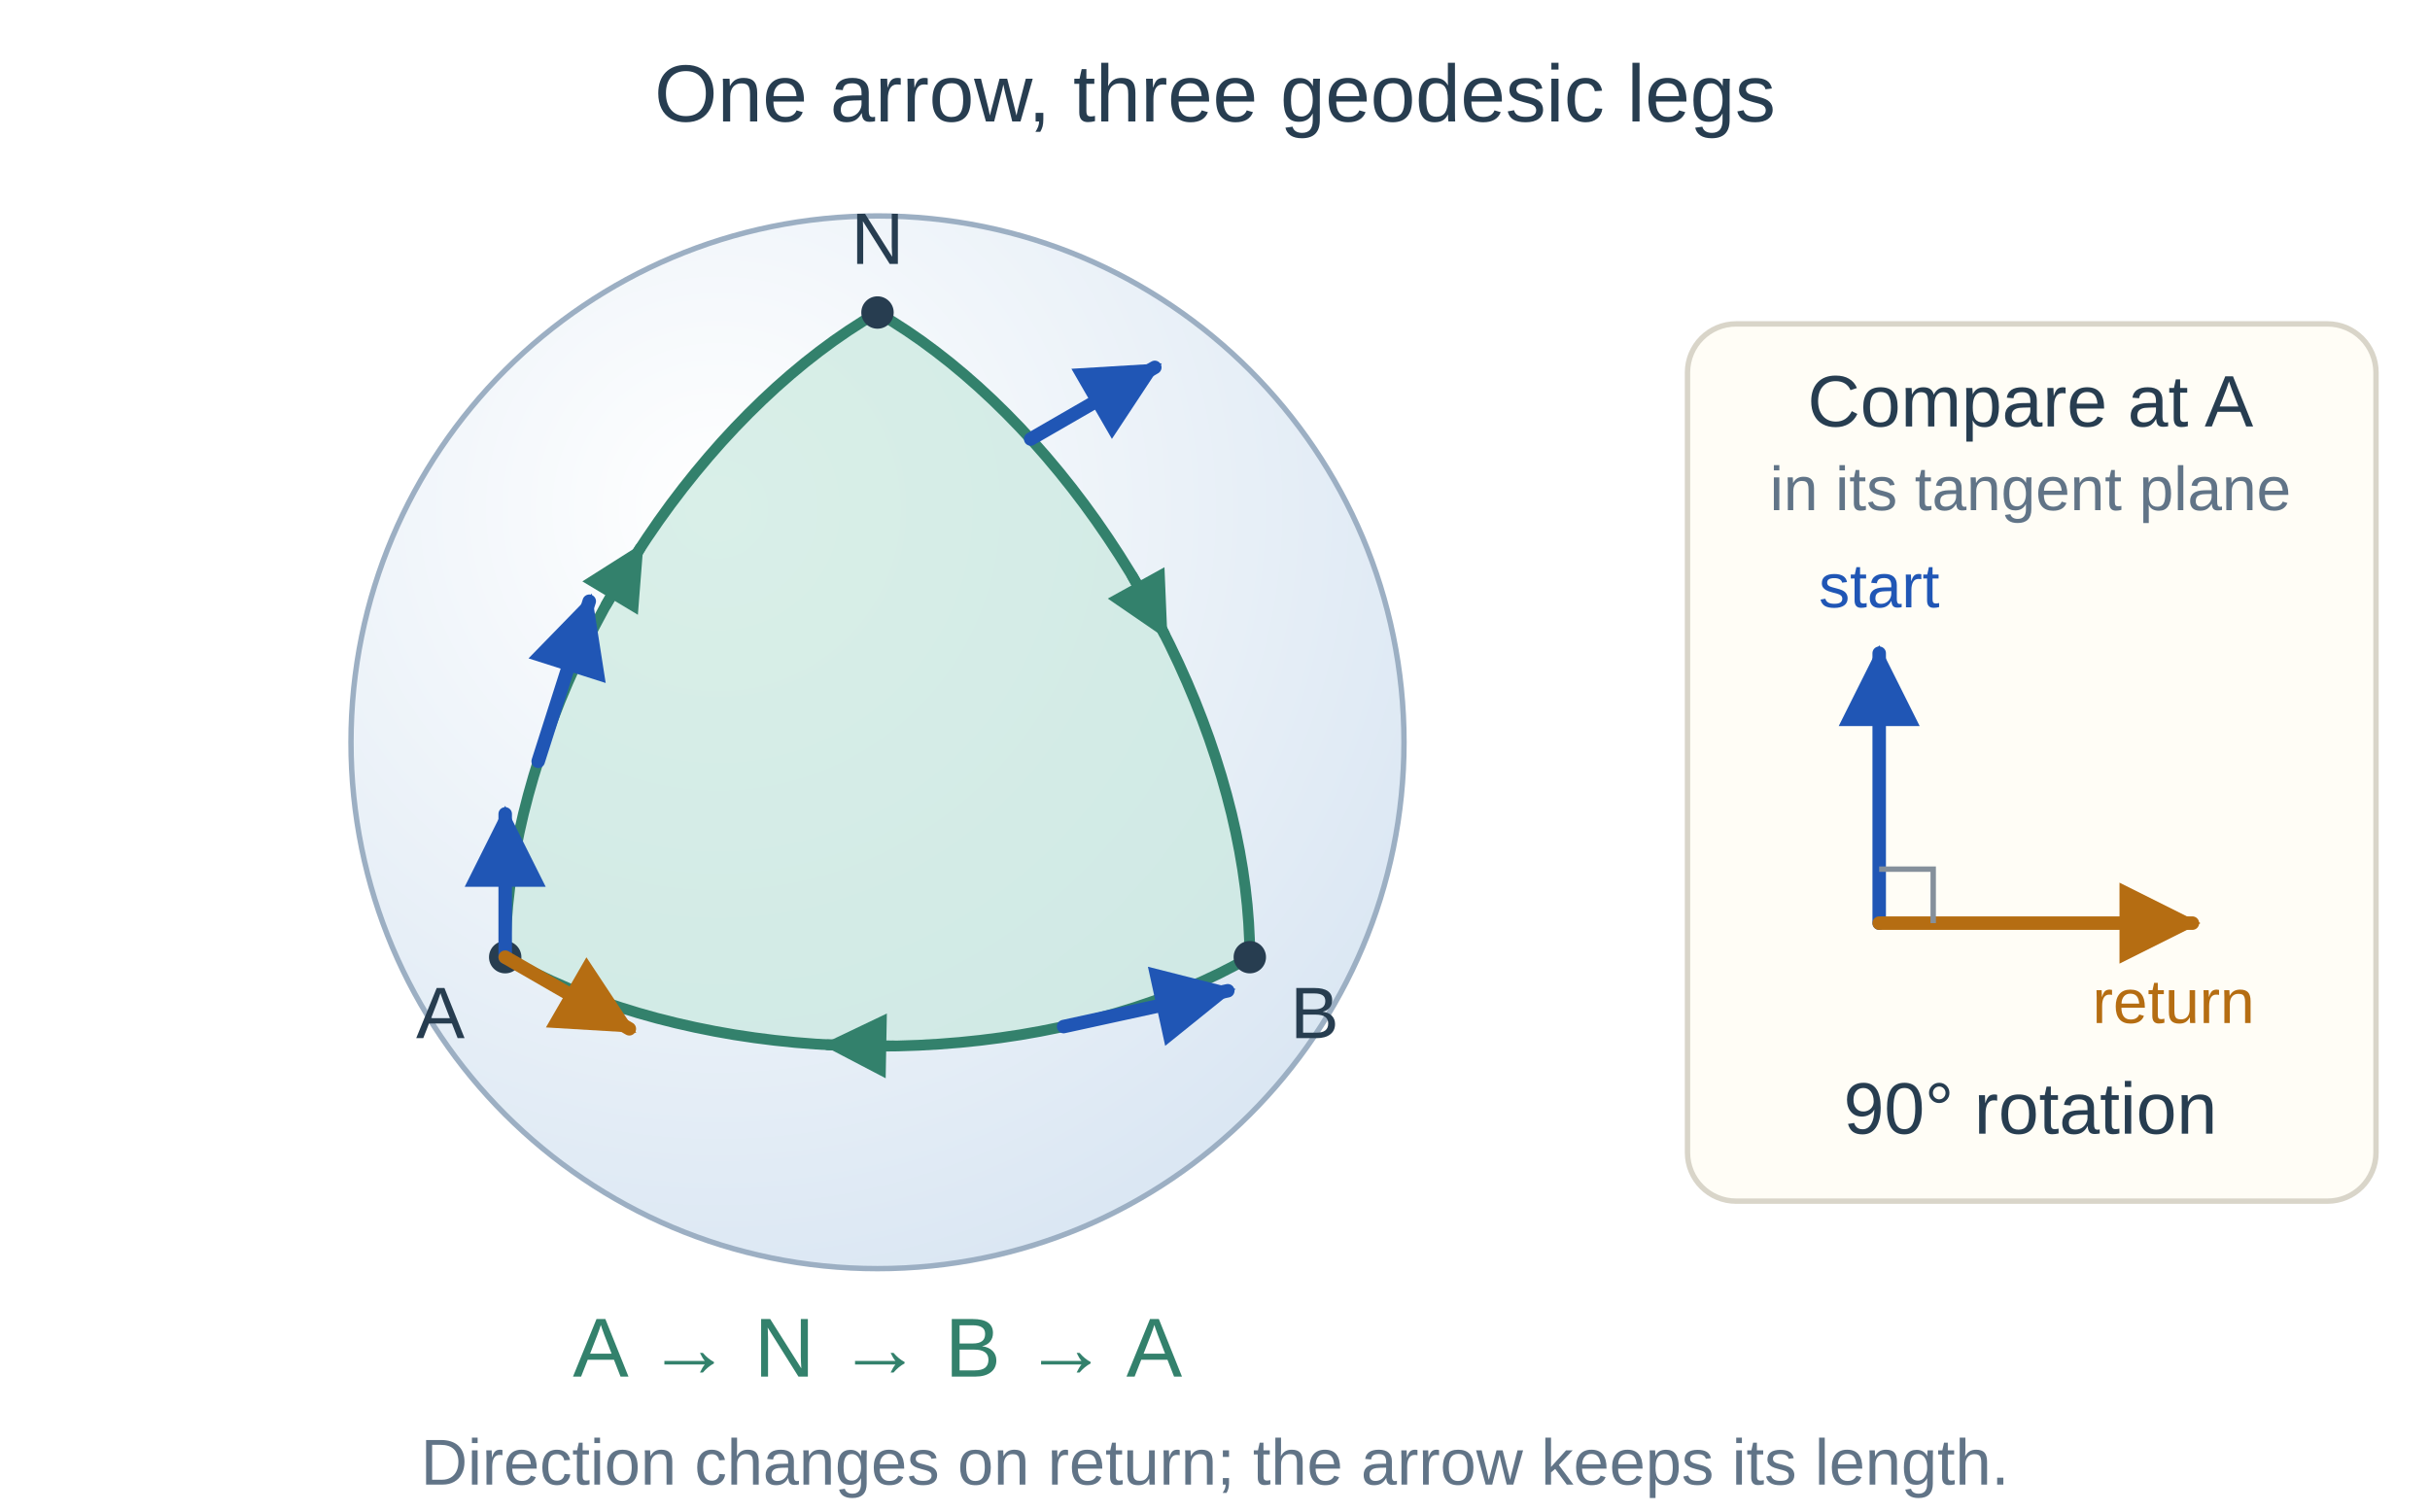
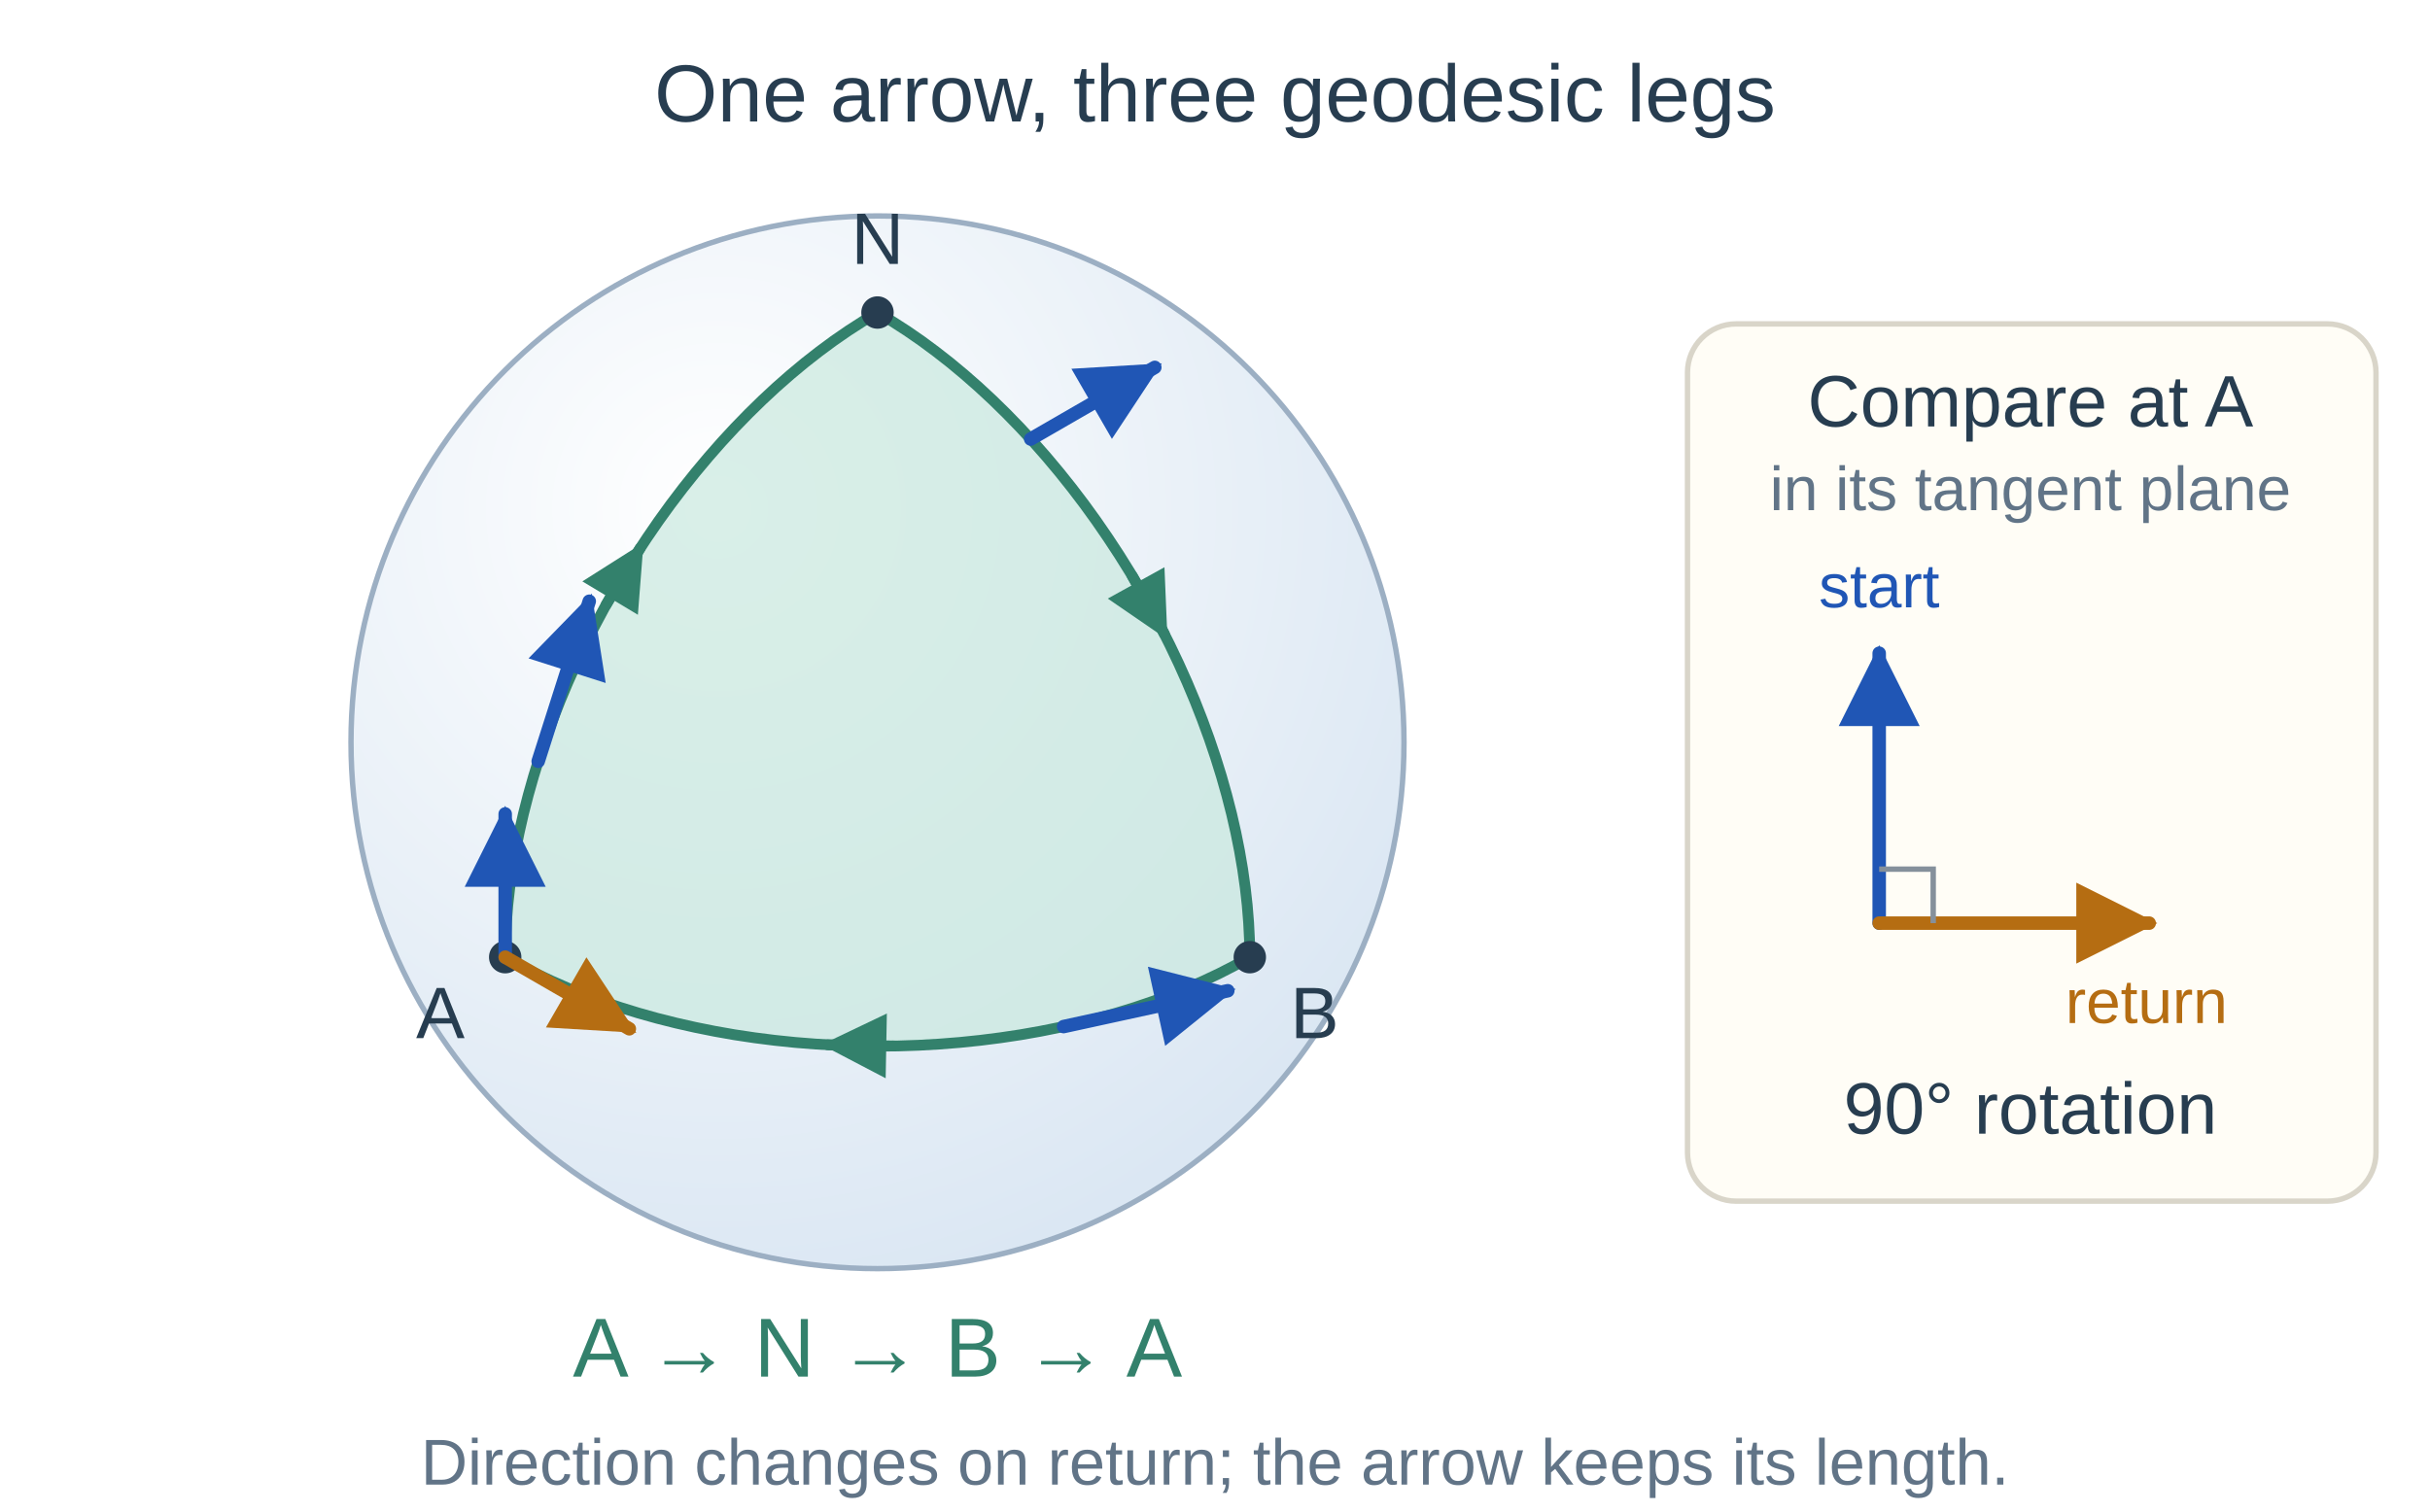
<svg xmlns="http://www.w3.org/2000/svg" viewBox="0 0 900 560" width="900" height="560">
  <defs>
    <radialGradient id="sphere-shade" cx="35%" cy="28%" r="75%">
      <stop offset="0" stop-color="#ffffff" />
      <stop offset="1" stop-color="#dbe7f3" />
    </radialGradient>
    <marker id="route-arrow" viewBox="0 0 10 10" refX="9" refY="5" markerWidth="6" markerHeight="6" orient="auto">
      <path d="M0 0L10 5L0 10Z" fill="#33816c" />
    </marker>
    <marker id="initial-arrow" viewBox="0 0 10 10" refX="9" refY="5" markerWidth="6" markerHeight="6" orient="auto">
      <path d="M0 0L10 5L0 10Z" fill="#2056b5" />
    </marker>
    <marker id="returned-arrow" viewBox="0 0 10 10" refX="9" refY="5" markerWidth="6" markerHeight="6" orient="auto">
      <path d="M0 0L10 5L0 10Z" fill="#b56d12" />
    </marker>
  </defs>
  <g font-family="Arial, sans-serif">
    <text x="450.00" y="45.00" text-anchor="middle" font-size="30" fill="#273d50">One arrow, three geodesic legs</text>
    <circle cx="325" cy="275" r="195" fill="url(#sphere-shade)" stroke="#9cafc3" stroke-width="2" />
    <polygon points="187.11,354.61 187.22,348.30 187.54,341.87 188.07,335.34 188.81,328.72 189.76,322.02 190.92,315.24 192.29,308.40 193.86,301.51 195.64,294.58 197.61,287.62 199.78,280.64 202.14,273.65 204.70,266.66 207.43,259.69 210.35,252.74 213.45,245.82 216.72,238.95 220.15,232.13 223.75,225.38 227.50,218.71 231.40,212.12 235.45,205.63 239.64,199.25 243.95,192.98 248.39,186.84 252.95,180.84 257.63,174.98 262.40,169.28 267.27,163.74 272.23,158.37 277.28,153.18 282.39,148.18 287.57,143.37 292.81,138.77 298.10,134.37 303.43,130.20 308.79,126.24 314.18,122.52 319.59,119.03 325.00,115.78 325.00,115.78 330.41,119.03 335.82,122.52 341.21,126.24 346.57,130.20 351.90,134.37 357.19,138.77 362.43,143.37 367.61,148.18 372.72,153.18 377.77,158.37 382.73,163.74 387.60,169.28 392.37,174.98 397.05,180.84 401.61,186.84 406.05,192.98 410.36,199.25 414.55,205.63 418.60,212.12 422.50,218.71 426.25,225.38 429.85,232.13 433.28,238.95 436.55,245.82 439.65,252.74 442.57,259.69 445.30,266.66 447.86,273.65 450.22,280.64 452.39,287.62 454.36,294.58 456.14,301.51 457.71,308.40 459.08,315.24 460.24,322.02 461.19,328.72 461.93,335.34 462.46,341.87 462.78,348.30 462.89,354.61 462.89,354.61 457.37,357.67 451.64,360.61 445.72,363.41 439.62,366.08 433.34,368.61 426.89,370.99 420.28,373.23 413.53,375.31 406.64,377.24 399.62,379.01 392.49,380.62 385.26,382.07 377.93,383.36 370.52,384.47 363.04,385.42 355.50,386.20 347.92,386.80 340.30,387.24 332.66,387.50 325.00,387.58 317.34,387.50 309.70,387.24 302.08,386.80 294.50,386.20 286.96,385.42 279.48,384.47 272.07,383.36 264.74,382.07 257.51,380.62 250.38,379.01 243.36,377.24 236.47,375.31 229.72,373.23 223.11,370.99 216.66,368.61 210.38,366.08 204.28,363.41 198.36,360.61 192.63,357.67 187.11,354.61" fill="#c9e9df" fill-opacity=".7" />
    <polyline points="187.11,354.61 187.22,348.30 187.54,341.87 188.07,335.34 188.81,328.72 189.76,322.02 190.92,315.24 192.29,308.40 193.86,301.51 195.64,294.58 197.61,287.62 199.78,280.64 202.14,273.65 204.70,266.66 207.43,259.69 210.35,252.74 213.45,245.82 216.72,238.95 220.15,232.13 223.75,225.38 227.50,218.71 231.40,212.12 235.45,205.63 239.64,199.25 243.95,192.98 248.39,186.84 252.95,180.84 257.63,174.98 262.40,169.28 267.27,163.74 272.23,158.37 277.28,153.18 282.39,148.18 287.57,143.37 292.81,138.77 298.10,134.37 303.43,130.20 308.79,126.24 314.18,122.52 319.59,119.03 325.00,115.78" fill="none" stroke="#33816c" stroke-width="4" />
    <line x1="224.49" y1="224.04" x2="237.11" y2="203.07" stroke="#33816c" stroke-width="4" stroke-linecap="round" marker-end="url(#route-arrow)" />
    <line x1="199.33" y1="282.04" x2="218.24" y2="222.75" stroke="#2056b5" stroke-width="5" stroke-linecap="round" marker-end="url(#initial-arrow)" />
    <polyline points="325.00,115.78 330.41,119.03 335.82,122.52 341.21,126.24 346.57,130.20 351.90,134.37 357.19,138.77 362.43,143.37 367.61,148.18 372.72,153.18 377.77,158.37 382.73,163.74 387.60,169.28 392.37,174.98 397.05,180.84 401.61,186.84 406.05,192.98 410.36,199.25 414.55,205.63 418.60,212.12 422.50,218.71 426.25,225.38 429.85,232.13 433.28,238.95 436.55,245.82 439.65,252.74 442.57,259.69 445.30,266.66 447.86,273.65 450.22,280.64 452.39,287.62 454.36,294.58 456.14,301.51 457.71,308.40 459.08,315.24 460.24,322.02 461.19,328.72 461.93,335.34 462.46,341.87 462.78,348.30 462.89,354.61" fill="none" stroke="#33816c" stroke-width="4" />
    <line x1="419.39" y1="213.43" x2="431.24" y2="234.85" stroke="#33816c" stroke-width="4" stroke-linecap="round" marker-end="url(#route-arrow)" />
    <line x1="381.74" y1="162.65" x2="427.70" y2="136.11" stroke="#2056b5" stroke-width="5" stroke-linecap="round" marker-end="url(#initial-arrow)" />
    <polyline points="462.89,354.61 457.37,357.67 451.64,360.61 445.72,363.41 439.62,366.08 433.34,368.61 426.89,370.99 420.28,373.23 413.53,375.31 406.64,377.24 399.62,379.01 392.49,380.62 385.26,382.07 377.93,383.36 370.52,384.47 363.04,385.42 355.50,386.20 347.92,386.80 340.30,387.24 332.66,387.50 325.00,387.58 317.34,387.50 309.70,387.24 302.08,386.80 294.50,386.20 286.96,385.42 279.48,384.47 272.07,383.36 264.74,382.07 257.51,380.62 250.38,379.01 243.36,377.24 236.47,375.31 229.72,373.23 223.11,370.99 216.66,368.61 210.38,366.08 204.28,363.41 198.36,360.61 192.63,357.67 187.11,354.61" fill="none" stroke="#33816c" stroke-width="4" />
    <line x1="331.13" y1="387.53" x2="306.65" y2="387.08" stroke="#33816c" stroke-width="4" stroke-linecap="round" marker-end="url(#route-arrow)" />
    <line x1="393.93" y1="380.32" x2="454.73" y2="367.05" stroke="#2056b5" stroke-width="5" stroke-linecap="round" marker-end="url(#initial-arrow)" />
    <circle cx="187.11" cy="354.61" r="6" fill="#273d50" />
    <text x="163.11" y="384.61" text-anchor="middle" font-size="27" fill="#273d50">A</text>
    <circle cx="325.00" cy="115.78" r="6" fill="#273d50" />
    <text x="325.00" y="97.78" text-anchor="middle" font-size="27" fill="#273d50">N</text>
    <circle cx="462.89" cy="354.61" r="6" fill="#273d50" />
    <text x="486.89" y="384.61" text-anchor="middle" font-size="27" fill="#273d50">B</text>
    <line x1="187.11" y1="354.61" x2="187.11" y2="301.54" stroke="#2056b5" stroke-width="5" stroke-linecap="round" marker-end="url(#initial-arrow)" />
    <line x1="187.11" y1="354.61" x2="233.08" y2="381.14" stroke="#b56d12" stroke-width="5" stroke-linecap="round" marker-end="url(#returned-arrow)" />
    <rect x="625" y="120" width="255" height="325" rx="18" fill="#fffdf6" stroke="#d9d5c9" stroke-width="2" />
    <text x="752.00" y="158.00" text-anchor="middle" font-size="27" fill="#273d50">Compare at A</text>
    <text x="752.00" y="189.00" text-anchor="middle" font-size="23" fill="#617487">in its tangent plane</text>
    <line x1="696.00" y1="342.00" x2="696.00" y2="242.00" stroke="#2056b5" stroke-width="5" stroke-linecap="round" marker-end="url(#initial-arrow)" />
-     <line x1="696.00" y1="342.00" x2="812.00" y2="342.00" stroke="#b56d12" stroke-width="5" stroke-linecap="round" marker-end="url(#returned-arrow)" />
+     <line x1="696.00" y1="342.00" x2="796.00" y2="342.00" stroke="#b56d12" stroke-width="5" stroke-linecap="round" marker-end="url(#returned-arrow)" />
    <text x="696.00" y="225.00" text-anchor="middle" font-size="23" fill="#2056b5">start</text>
-     <text x="805.00" y="379.00" text-anchor="middle" font-size="23" fill="#b56d12">return</text>
+     <text x="795.00" y="379.00" text-anchor="middle" font-size="23" fill="#b56d12">return</text>
    <path d="M696 322H716V342" fill="none" stroke="#85909b" stroke-width="2" />
    <text x="752.00" y="420.00" text-anchor="middle" font-size="27" fill="#273d50">90° rotation</text>
    <text x="325.00" y="510.00" text-anchor="middle" font-size="31" fill="#33816c">A → N → B → A</text>
    <text x="450.00" y="550.00" text-anchor="middle" font-size="24" fill="#617487">Direction changes on return; the arrow keeps its length.</text>
  </g>
</svg>
